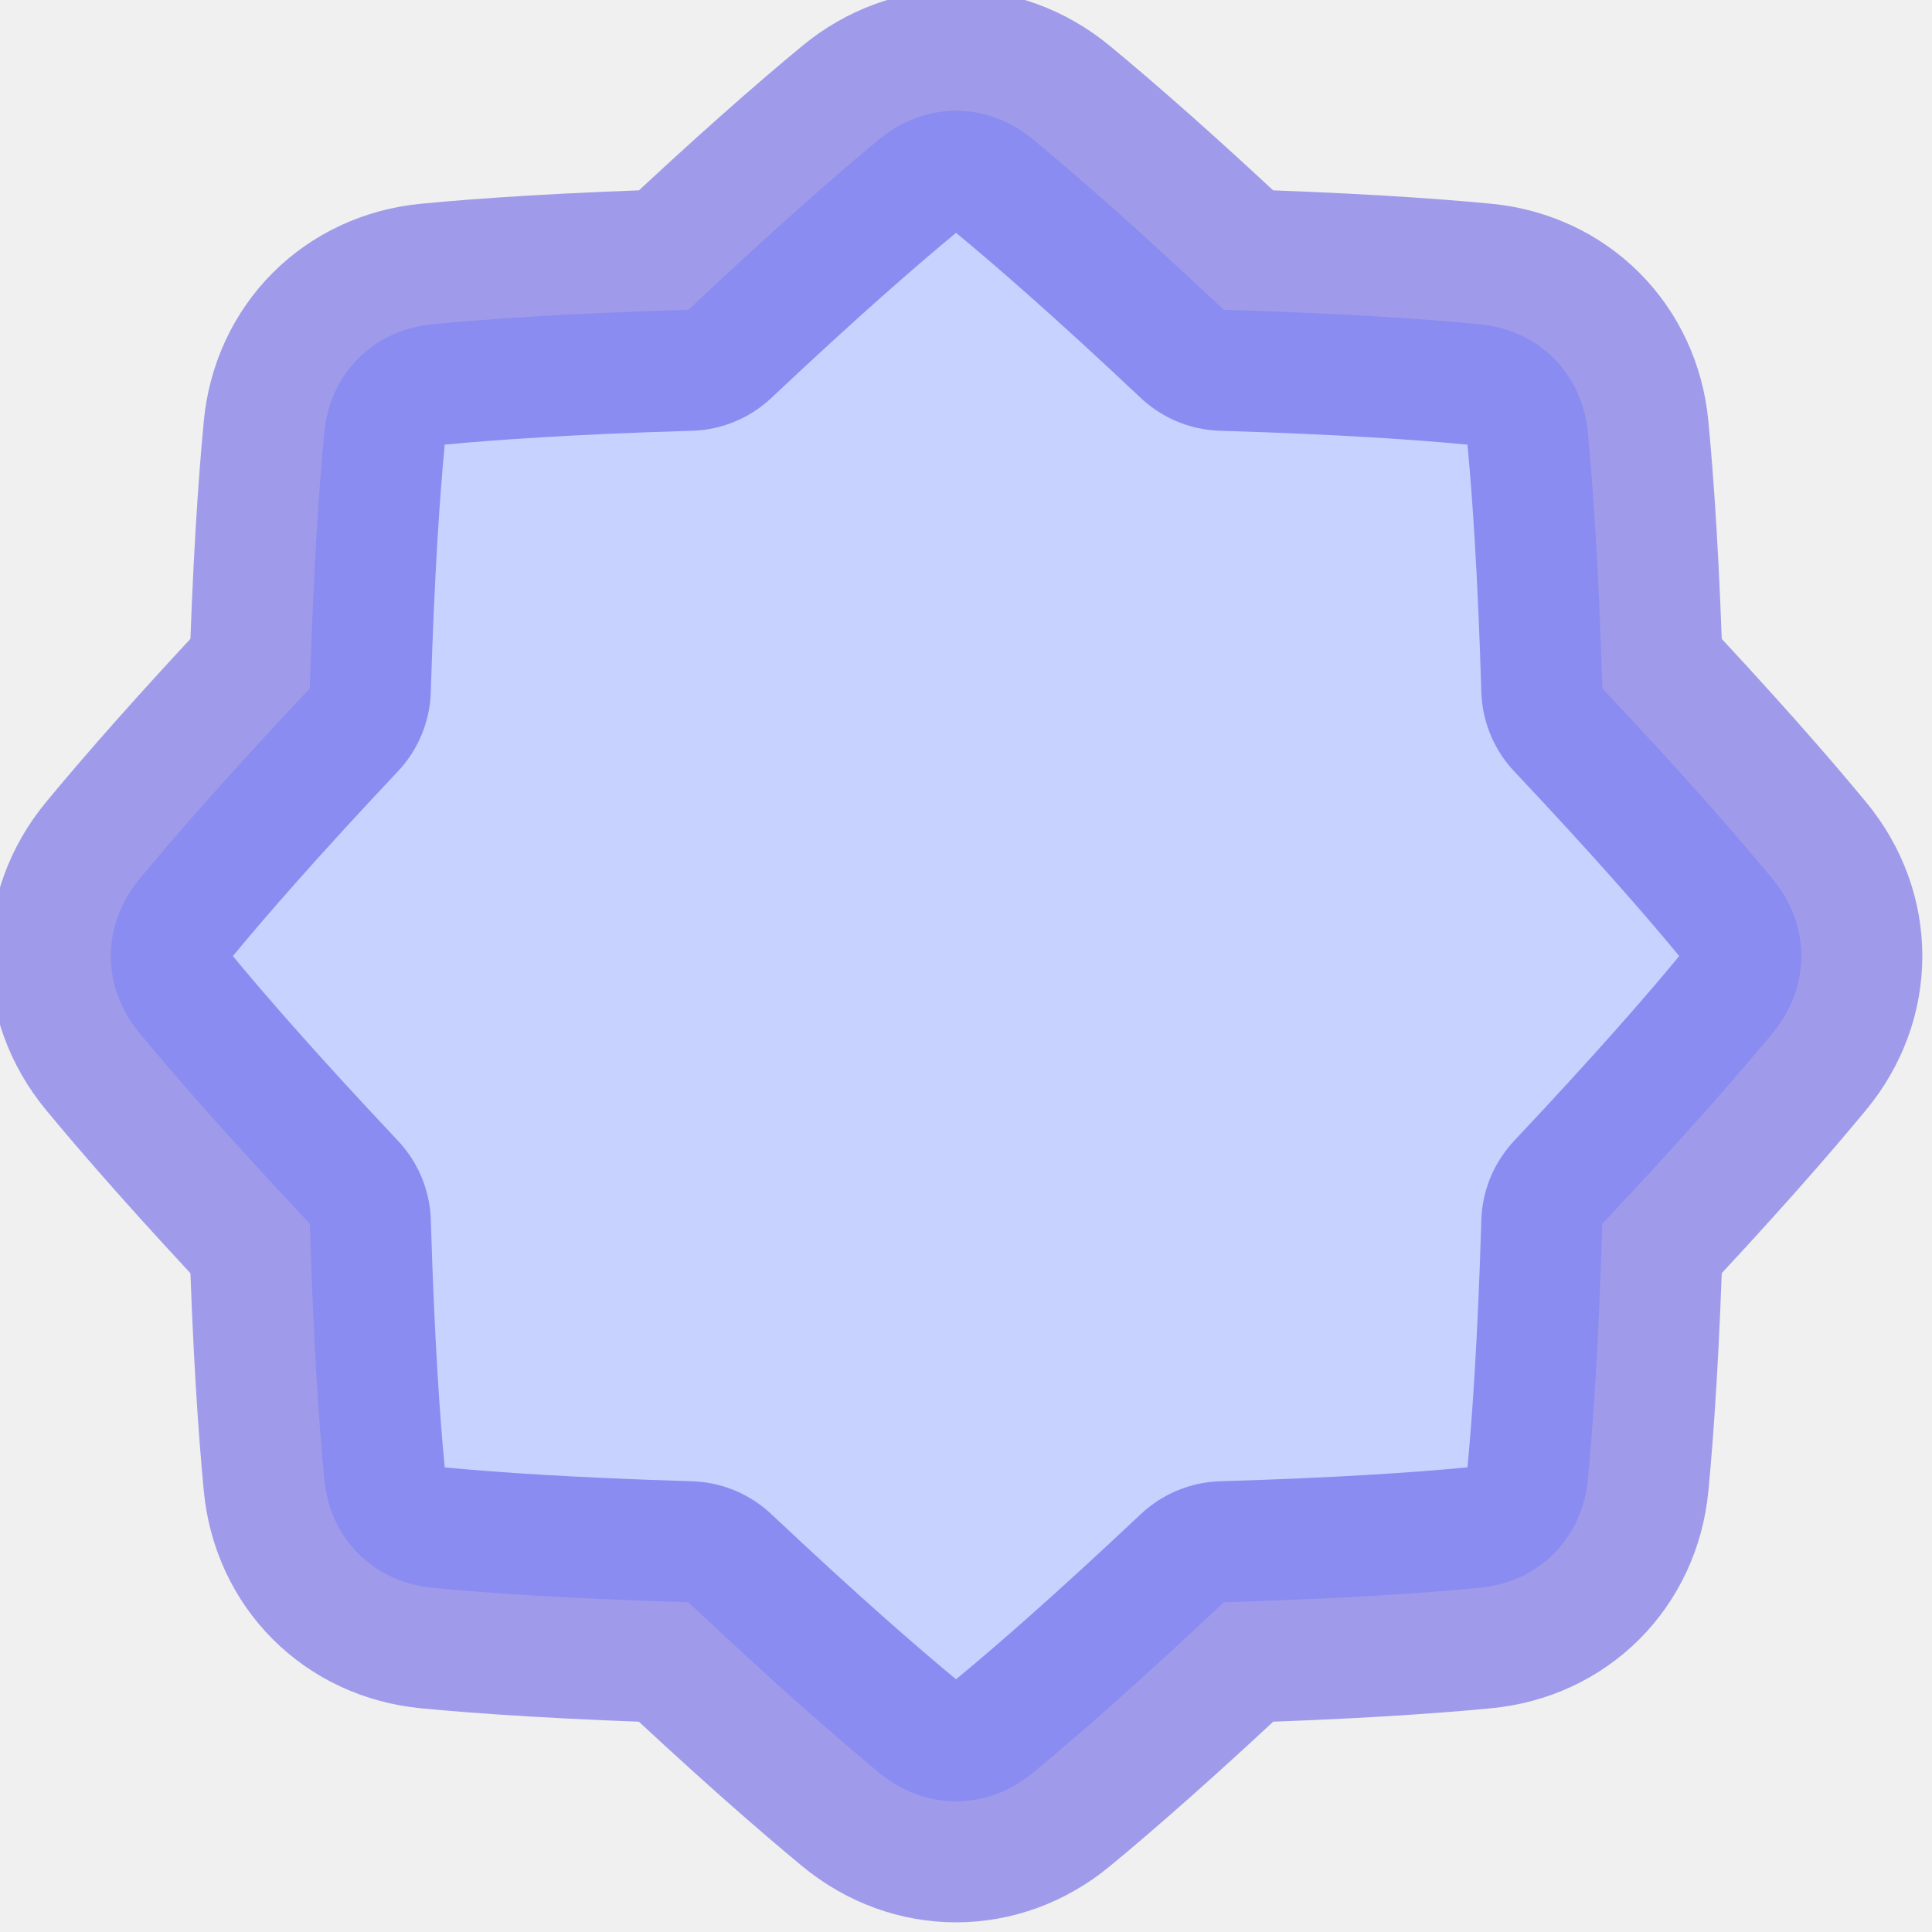
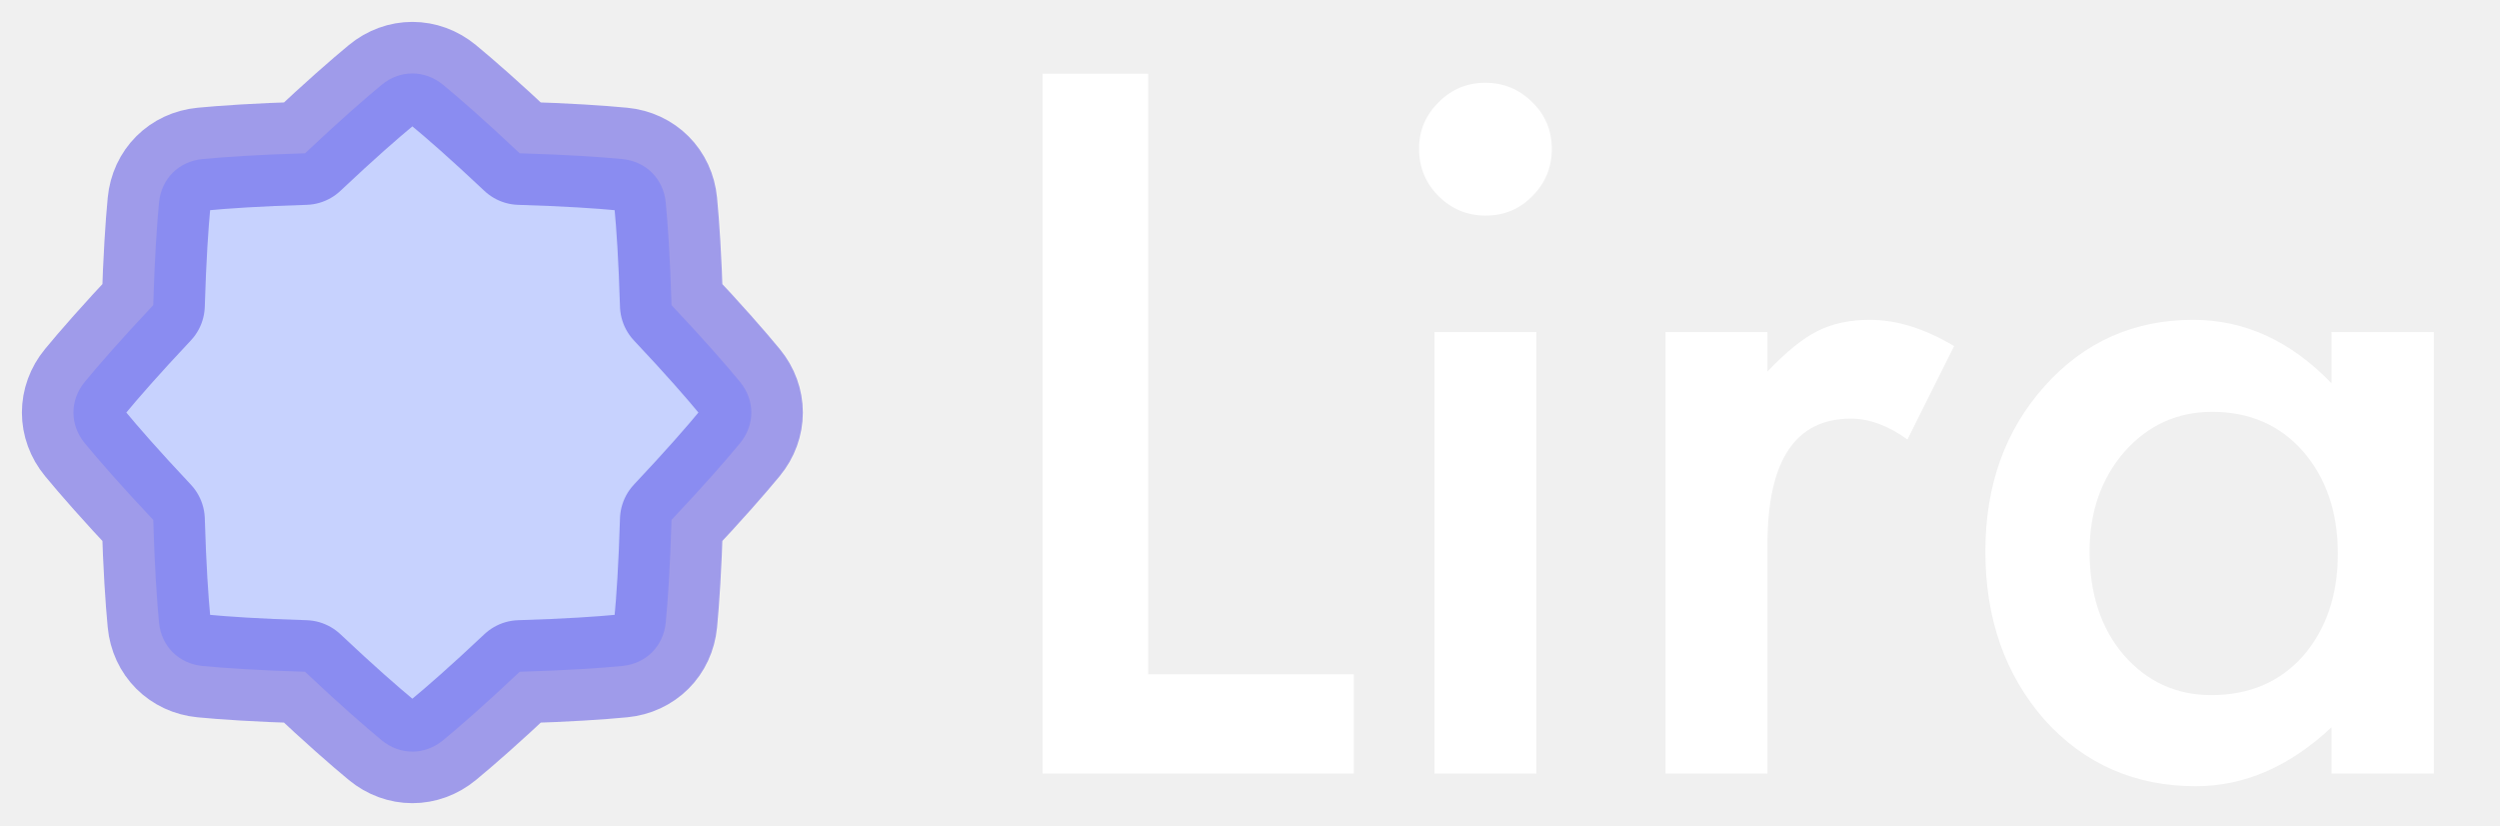
- <svg xmlns="http://www.w3.org/2000/svg" width="800" height="800" viewBox="0 0 800 800" fill="none">
-   <g clip-path="url(#clip0_26_2)">
-     <path d="M427.589 57.594C408.625 41.958 383.124 41.958 364.177 57.594C346.677 72.034 321.042 94.374 285.061 128.276C235.655 129.74 201.703 132.086 179.129 134.248C154.659 136.594 136.627 154.626 134.281 179.096C132.119 201.67 129.79 235.622 128.293 285.028C94.391 321.026 72.05 346.677 57.611 364.177C41.974 383.141 41.974 408.642 57.611 427.59C72.05 445.09 94.407 470.741 128.309 506.739C129.773 556.128 132.102 590.063 134.281 612.637C136.61 637.091 154.659 655.14 179.129 657.485C201.703 659.648 235.622 661.977 285.027 663.457C321.026 697.359 346.66 719.717 364.16 734.156C383.124 749.793 408.642 749.793 427.606 734.156C445.106 719.717 470.757 697.359 506.738 663.457C556.144 661.977 590.08 659.648 612.67 657.468C637.123 655.14 655.156 637.107 657.518 612.637C659.68 590.063 662.009 556.128 663.49 506.706C697.375 470.724 719.716 445.09 734.155 427.59C749.792 408.626 749.792 383.124 734.155 364.177C719.733 346.677 697.392 321.026 663.49 285.044C662.009 235.622 659.68 201.67 657.501 179.08C655.172 154.626 637.123 136.594 612.67 134.248C590.096 132.086 556.144 129.757 506.705 128.276C470.724 94.374 445.089 72.034 427.589 57.594Z" fill="#C7D2FE" stroke="#4F46E5" stroke-opacity="0.5" stroke-width="100.23" stroke-linecap="round" stroke-linejoin="round" />
-   </g>
-   <defs>
-     <clipPath id="clip0_26_2">
-       <rect width="800" height="800" fill="white" />
-     </clipPath>
-   </defs>
+ <svg xmlns="http://www.w3.org/2000/svg" width="2424" height="800" viewBox="0 0 2424 800" fill="none">
+   <path d="M429.781 82.25C411.969 67.562 388.016 67.562 370.219 82.25C353.781 95.812 329.703 116.797 295.906 148.641C249.5 150.016 217.609 152.219 196.406 154.25C173.422 156.453 156.484 173.391 154.281 196.375C152.25 217.578 150.062 249.469 148.656 295.875C116.812 329.688 95.828 353.781 82.266 370.219C67.578 388.031 67.578 411.984 82.266 429.781C95.828 446.219 116.828 470.312 148.672 504.125C150.047 550.516 152.234 582.391 154.281 603.594C156.469 626.563 173.422 643.516 196.406 645.719C217.609 647.75 249.469 649.938 295.875 651.328C329.688 683.172 353.766 704.172 370.203 717.734C388.016 732.422 411.984 732.422 429.797 717.734C446.234 704.172 470.328 683.172 504.125 651.328C550.531 649.938 582.406 647.75 603.625 645.703C626.594 643.516 643.531 626.578 645.75 603.594C647.781 582.391 649.969 550.516 651.359 504.094C683.187 470.297 704.172 446.219 717.734 429.781C732.422 411.969 732.422 388.016 717.734 370.219C704.188 353.781 683.203 329.688 651.359 295.891C649.969 249.469 647.781 217.578 645.734 196.359C643.547 173.391 626.594 156.453 603.625 154.25C582.422 152.219 550.531 150.031 504.094 148.641C470.297 116.797 446.219 95.812 429.781 82.25Z" fill="#C7D2FE" stroke="#4F46E5" stroke-opacity="0.5" stroke-width="100" stroke-linecap="round" stroke-linejoin="round" />
+   <path d="M1113.69 71.484V653.76H1313.2V750H1011.3V71.484H1113.69ZM1490.3 321.973V750H1391.43V321.973H1490.3ZM1376.48 143.994C1376.48 126.709 1382.78 111.768 1395.38 99.17C1407.98 86.572 1423.07 80.273 1440.64 80.273C1458.52 80.273 1473.75 86.572 1486.35 99.17C1498.95 111.475 1505.24 126.562 1505.24 144.434C1505.24 162.305 1498.95 177.539 1486.35 190.137C1474.04 202.734 1458.96 209.033 1441.08 209.033C1423.21 209.033 1407.98 202.734 1395.38 190.137C1382.78 177.539 1376.48 162.158 1376.48 143.994ZM1615.55 321.973H1714.42V360.205C1732.59 341.162 1748.7 328.125 1762.76 321.094C1777.12 313.77 1794.11 310.107 1813.74 310.107C1839.81 310.107 1867.06 318.604 1895.48 335.596L1850.21 426.123C1831.46 412.646 1813.15 405.908 1795.28 405.908C1741.38 405.908 1714.42 446.631 1714.42 528.076V750H1615.55V321.973ZM2261.54 321.973H2360.86V750H2261.54V705.176C2220.82 743.262 2177.02 762.305 2130.15 762.305C2070.97 762.305 2022.04 740.918 1983.37 698.145C1944.99 654.492 1925.8 600 1925.8 534.668C1925.8 470.508 1944.99 417.041 1983.37 374.268C2021.75 331.494 2069.79 310.107 2127.51 310.107C2177.31 310.107 2221.99 330.615 2261.54 371.631V321.973ZM2026.88 534.668C2026.88 575.684 2037.86 609.082 2059.83 634.863C2082.39 660.938 2110.81 673.975 2145.09 673.975C2181.71 673.975 2211.3 661.377 2233.86 636.182C2256.42 610.107 2267.7 577.002 2267.7 536.865C2267.7 496.729 2256.42 463.623 2233.86 437.549C2211.3 412.061 2182 399.316 2145.97 399.316C2111.98 399.316 2083.56 412.207 2060.71 437.988C2038.15 464.062 2026.88 496.289 2026.88 534.668Z" fill="white" />
</svg>
